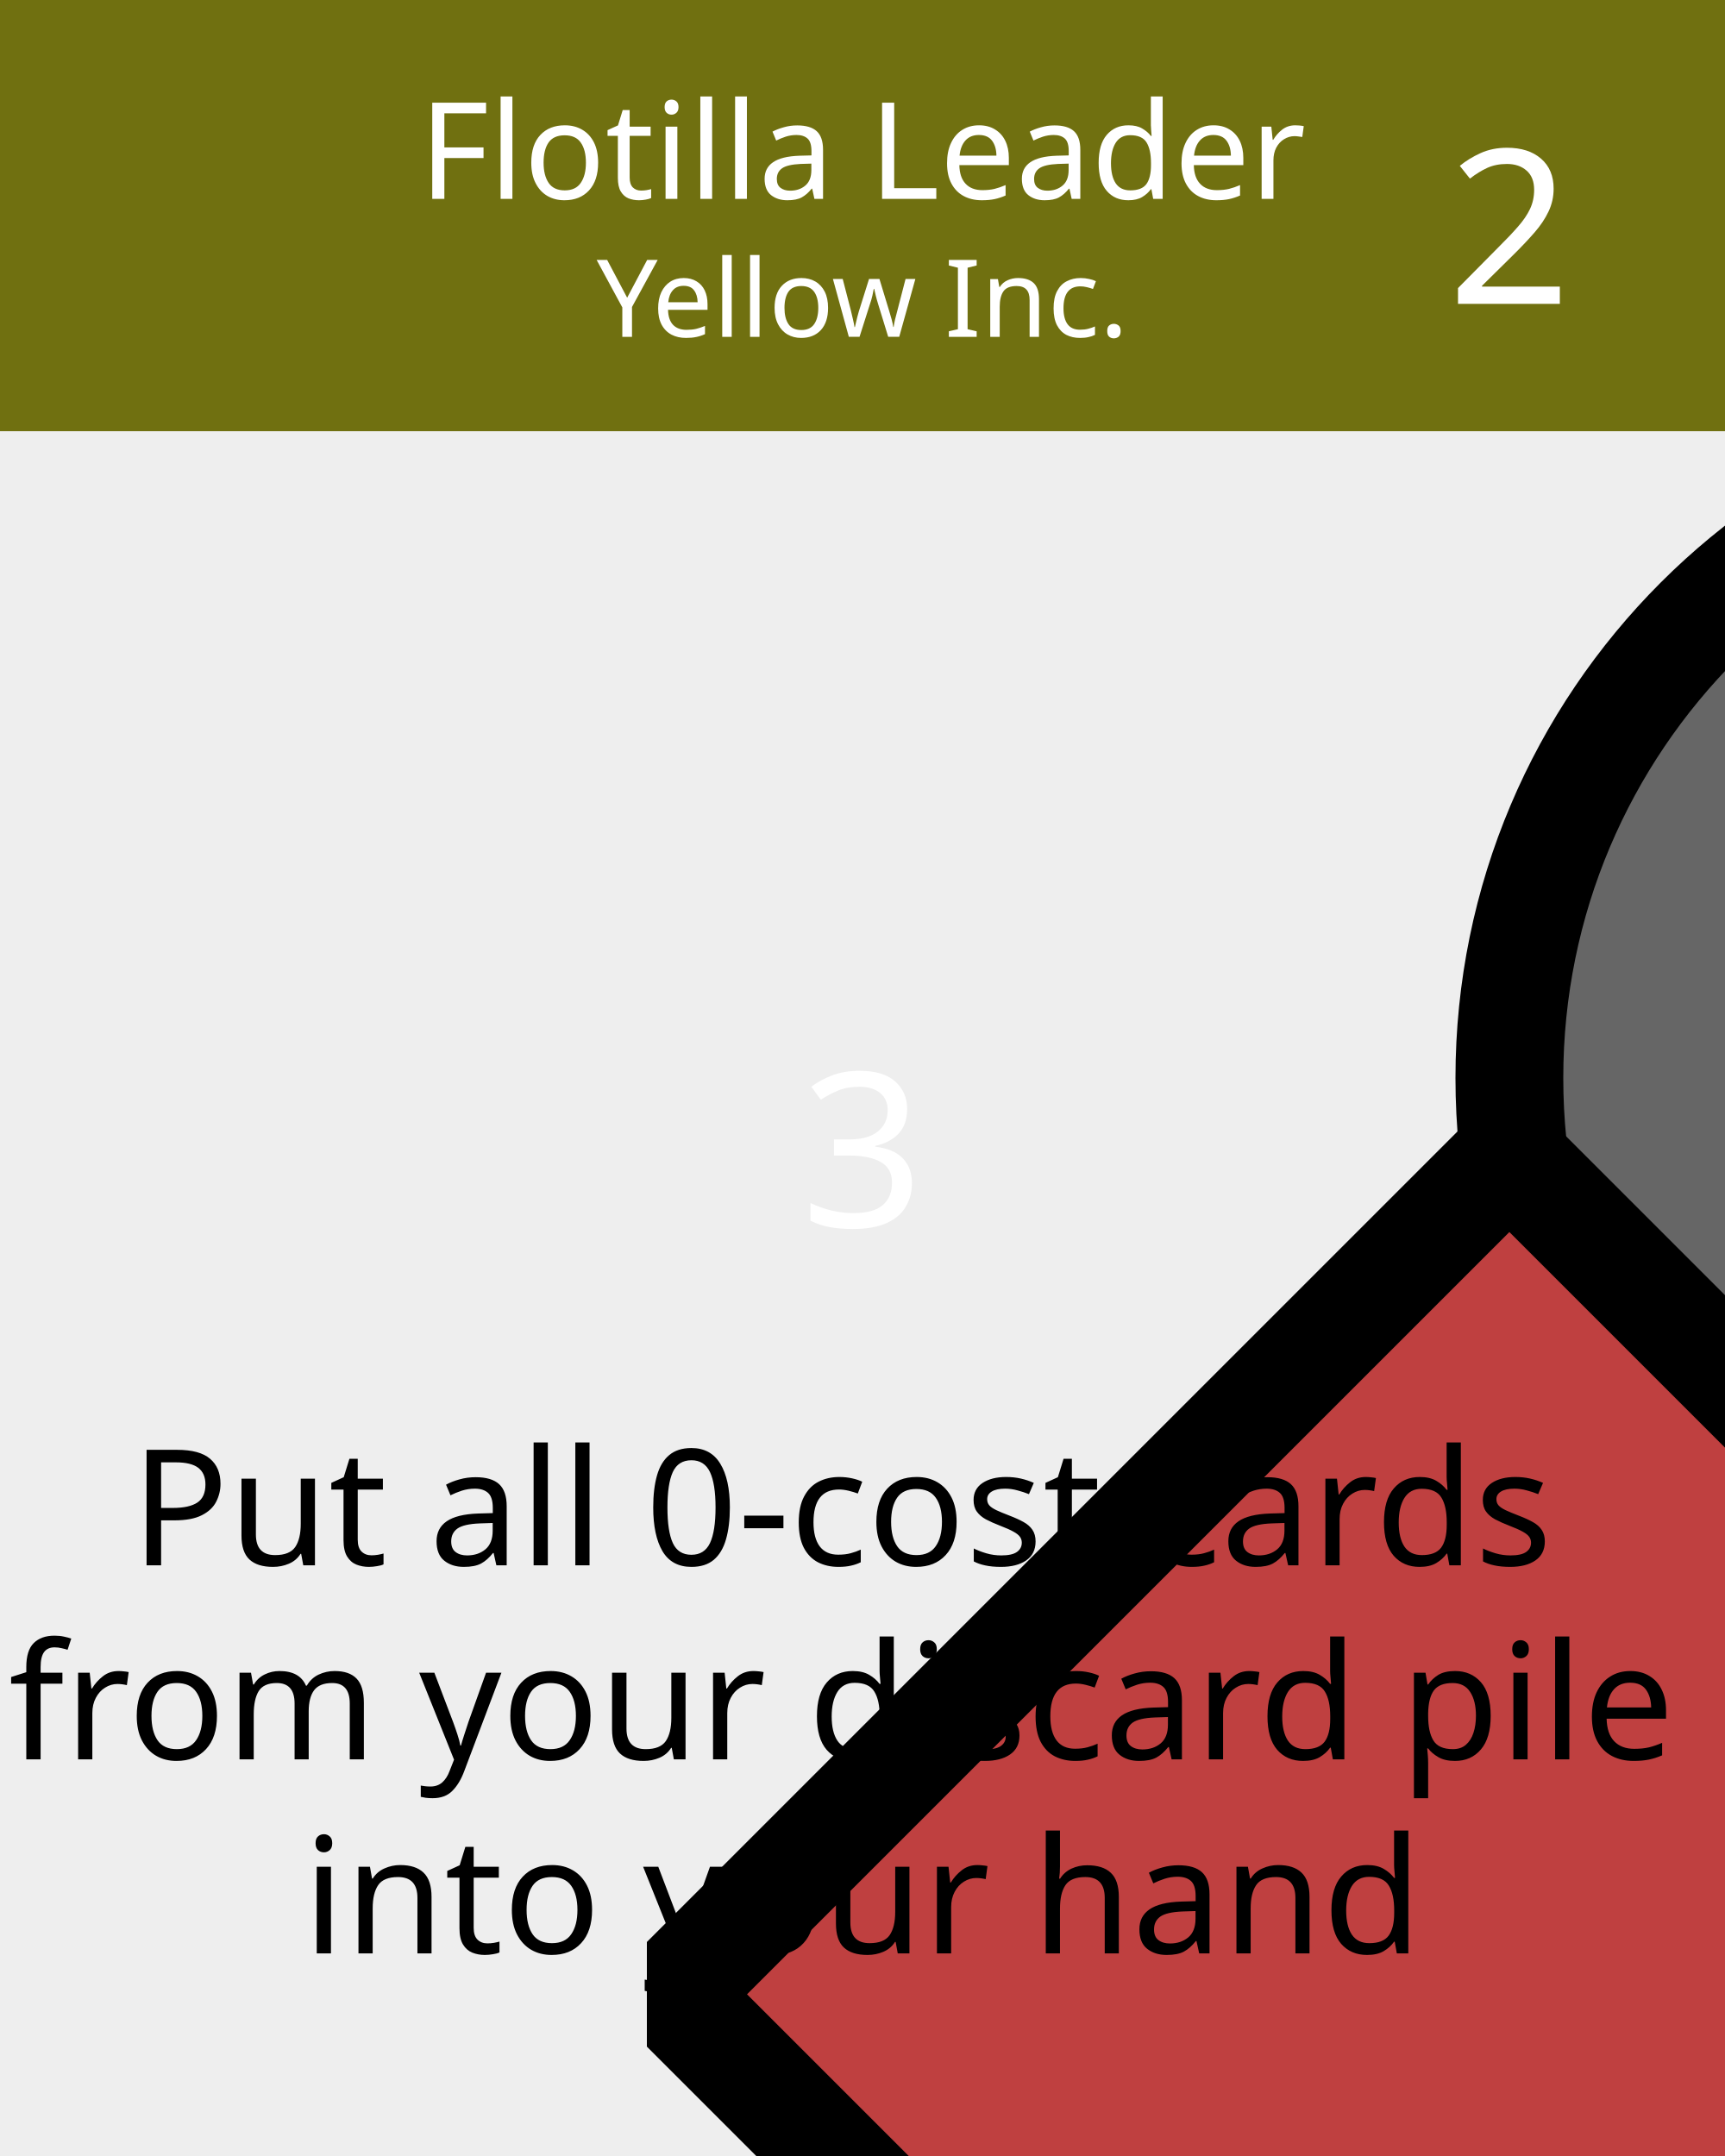
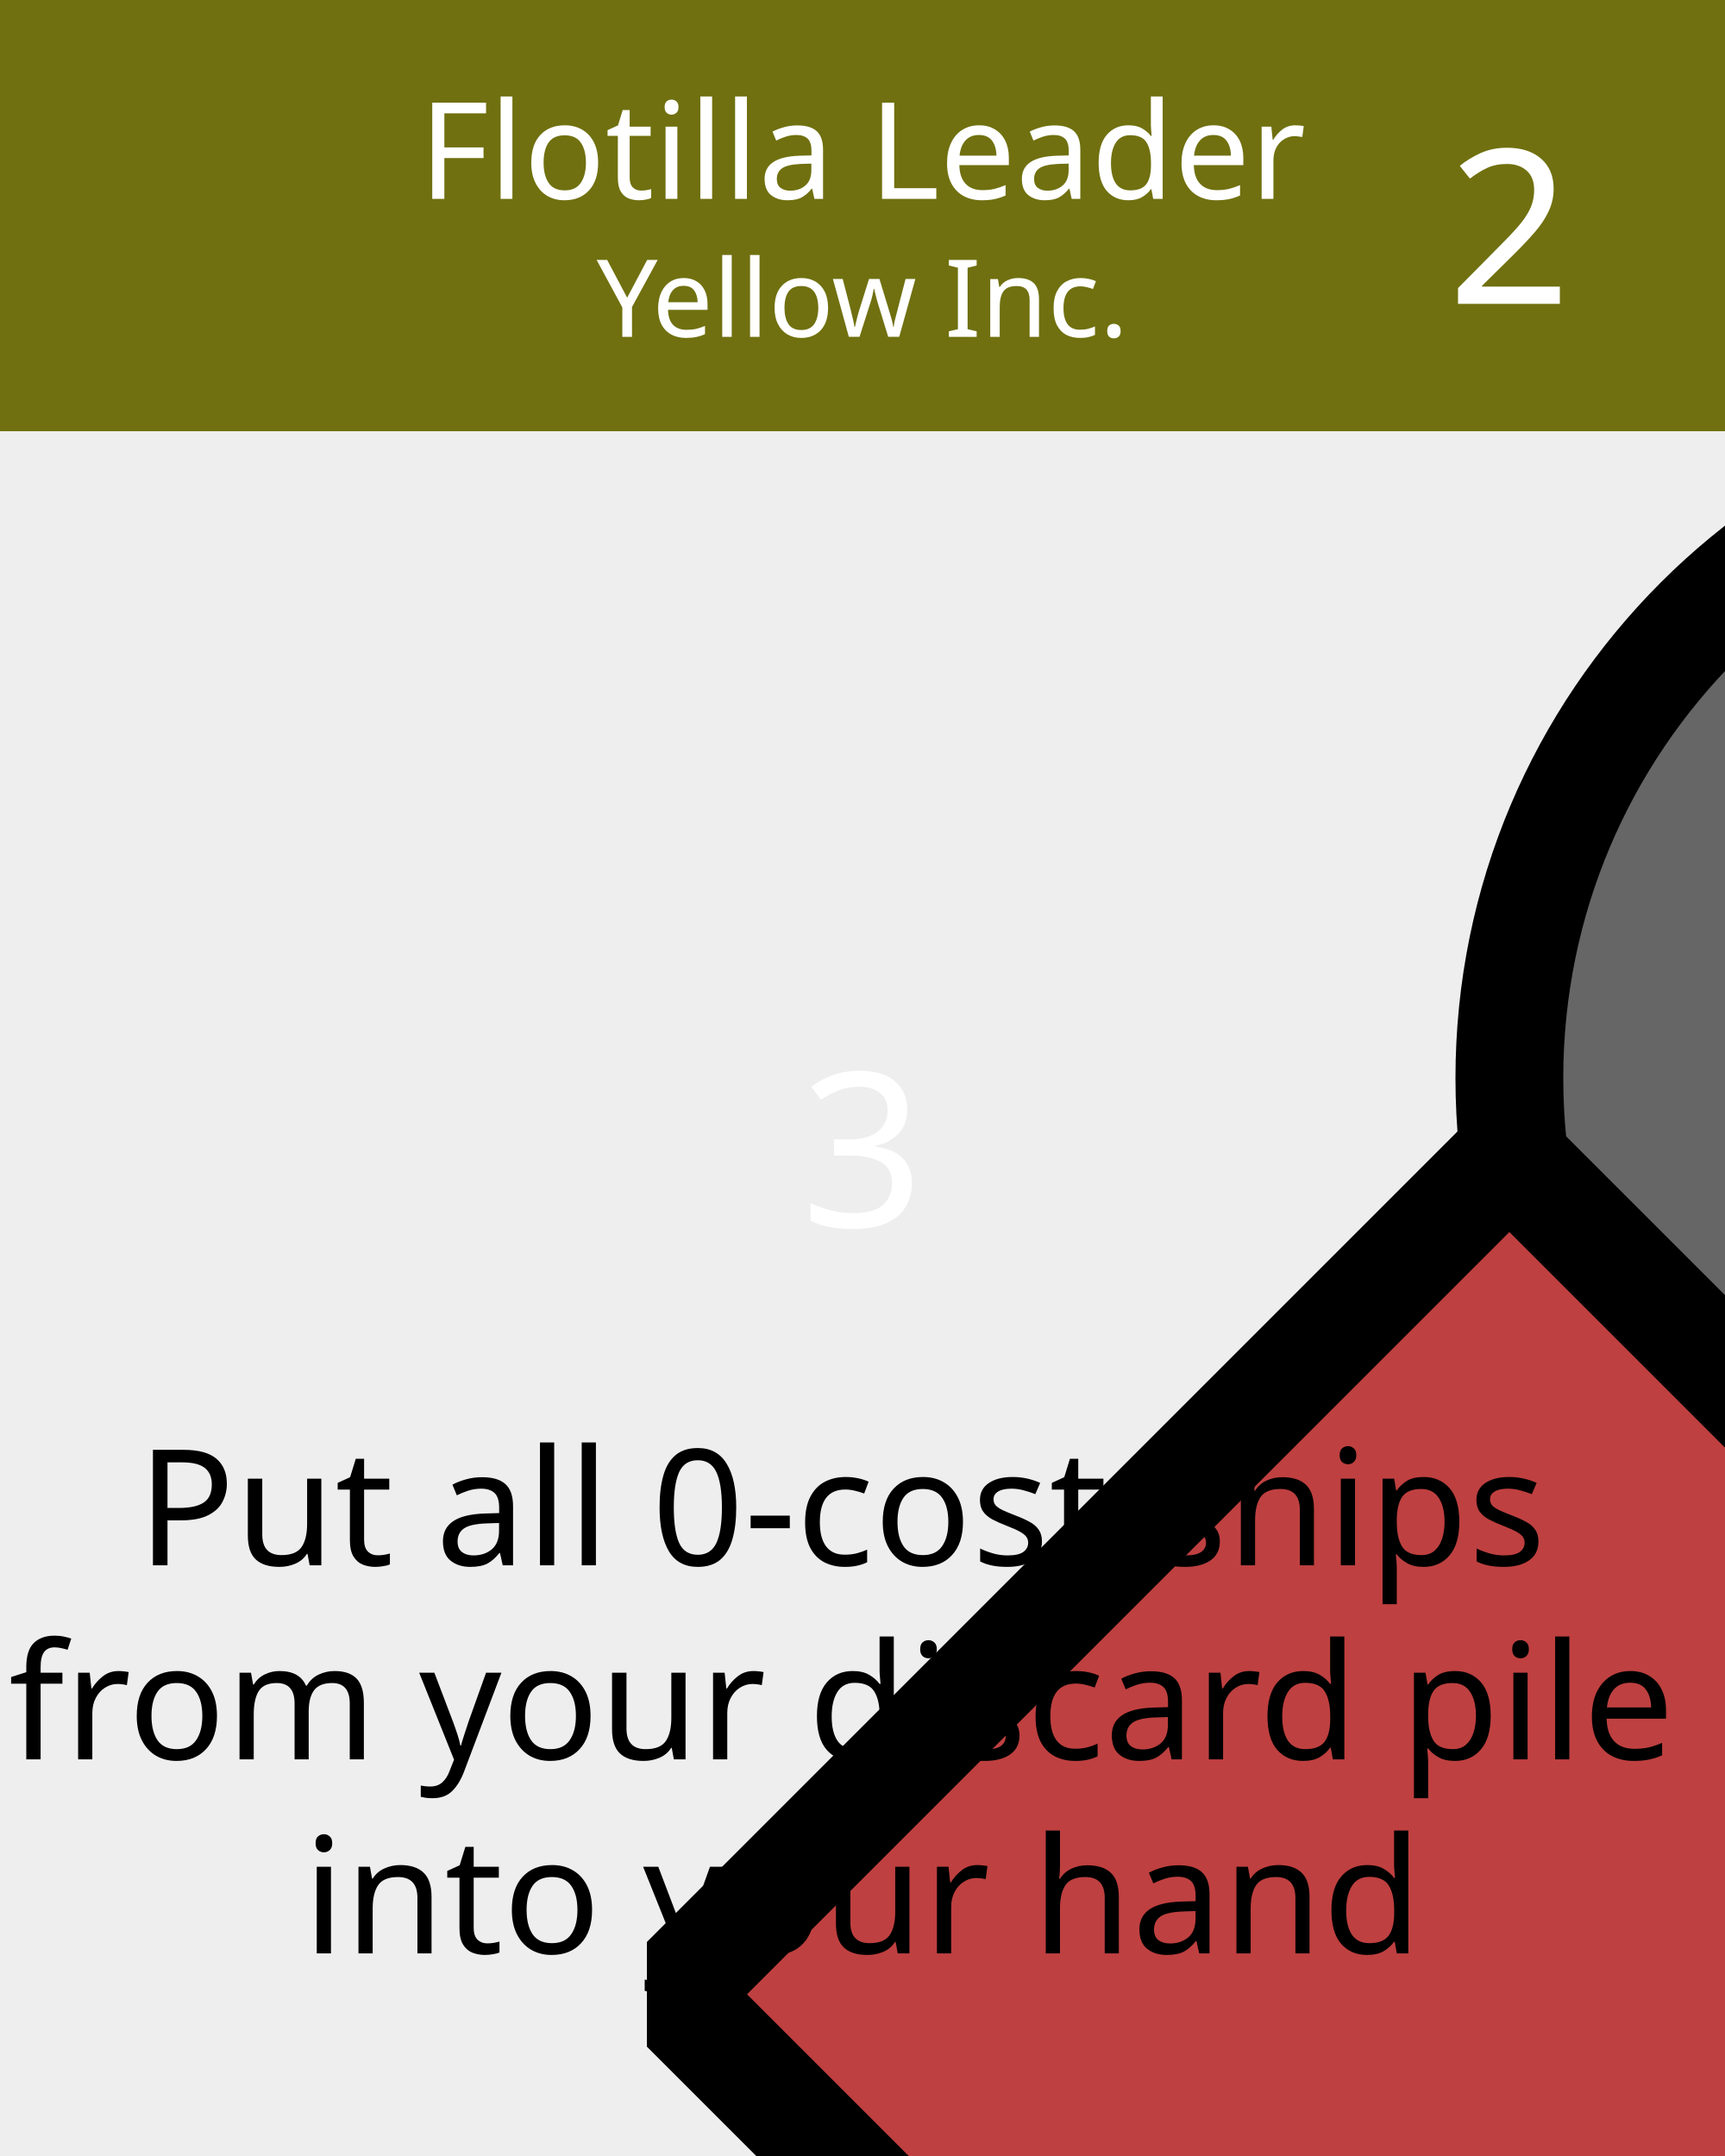
<svg xmlns="http://www.w3.org/2000/svg" version="1.1" width="256" height="320" viewBox="-128 0 256 320">
  <style>
     /* vietnamese */
    @font-face {
    font-family: 'Saira';
    font-style: italic;
    font-weight: 100 900;
    font-stretch: 100%;
    font-display: swap;
    src: url(https://fonts.gstatic.com/s/saira/v23/memhYa2wxmKQyNkiV50dulWP7s95AqZTzbvffS2-vw.woff2) format('woff2');
    unicode-range: U+0102-0103, U+0110-0111, U+0128-0129, U+0168-0169, U+01A0-01A1, U+01AF-01B0, U+0300-0301, U+0303-0304, U+0308-0309, U+0323, U+0329, U+1EA0-1EF9, U+20AB;
    }
    /* latin-ext */
    @font-face {
    font-family: 'Saira';
    font-style: italic;
    font-weight: 100 900;
    font-stretch: 100%;
    font-display: swap;
    src: url(https://fonts.gstatic.com/s/saira/v23/memhYa2wxmKQyNkiV50dulWP7s95AqZTzbvefS2-vw.woff2) format('woff2');
    unicode-range: U+0100-02BA, U+02BD-02C5, U+02C7-02CC, U+02CE-02D7, U+02DD-02FF, U+0304, U+0308, U+0329, U+1D00-1DBF, U+1E00-1E9F, U+1EF2-1EFF, U+2020, U+20A0-20AB, U+20AD-20C0, U+2113, U+2C60-2C7F, U+A720-A7FF;
    }
    /* latin */
    @font-face {
    font-family: 'Saira';
    font-style: italic;
    font-weight: 100 900;
    font-stretch: 100%;
    font-display: swap;
    src: url(https://fonts.gstatic.com/s/saira/v23/memhYa2wxmKQyNkiV50dulWP7s95AqZTzbvQfS0.woff2) format('woff2');
    unicode-range: U+0000-00FF, U+0131, U+0152-0153, U+02BB-02BC, U+02C6, U+02DA, U+02DC, U+0304, U+0308, U+0329, U+2000-206F, U+20AC, U+2122, U+2191, U+2193, U+2212, U+2215, U+FEFF, U+FFFD;
    }
    /* vietnamese */
    @font-face {
    font-family: 'Saira';
    font-style: normal;
    font-weight: 100 900;
    font-stretch: 100%;
    font-display: swap;
    src: url(https://fonts.gstatic.com/s/saira/v23/memjYa2wxmKQyPMrZX79wwYZQMhsyuSLh4vSZSk.woff2) format('woff2');
    unicode-range: U+0102-0103, U+0110-0111, U+0128-0129, U+0168-0169, U+01A0-01A1, U+01AF-01B0, U+0300-0301, U+0303-0304, U+0308-0309, U+0323, U+0329, U+1EA0-1EF9, U+20AB;
    }
    /* latin-ext */
    @font-face {
    font-family: 'Saira';
    font-style: normal;
    font-weight: 100 900;
    font-stretch: 100%;
    font-display: swap;
    src: url(https://fonts.gstatic.com/s/saira/v23/memjYa2wxmKQyPMrZX79wwYZQMhsyuSLhovSZSk.woff2) format('woff2');
    unicode-range: U+0100-02BA, U+02BD-02C5, U+02C7-02CC, U+02CE-02D7, U+02DD-02FF, U+0304, U+0308, U+0329, U+1D00-1DBF, U+1E00-1E9F, U+1EF2-1EFF, U+2020, U+20A0-20AB, U+20AD-20C0, U+2113, U+2C60-2C7F, U+A720-A7FF;
    }
    /* latin */
    @font-face {
    font-family: 'Saira';
    font-style: normal;
    font-weight: 100 900;
    font-stretch: 100%;
    font-display: swap;
    src: url(https://fonts.gstatic.com/s/saira/v23/memjYa2wxmKQyPMrZX79wwYZQMhsyuSLiIvS.woff2) format('woff2');
    unicode-range: U+0000-00FF, U+0131, U+0152-0153, U+02BB-02BC, U+02C6, U+02DA, U+02DC, U+0304, U+0308, U+0329, U+2000-206F, U+20AC, U+2122, U+2191, U+2193, U+2212, U+2215, U+FEFF, U+FFFD;
    }

    text {
        font-family: "Saira", sans-serif;
    }
    .amt {
        text-anchor: middle;
        dominant-baseline: middle;
        fill: #fff;
        font-size: 32px;
        font-weight: 500;
    }
     </style>
  <rect x="-128" y="0" width="256" height="320" fill="#eeeeee" />
  <rect x="-128" y="0" width="256" height="64" fill="#707010" />
  <text x="0" y="14" text-anchor="middle" dominant-baseline="hanging" style="font-size:20px;font-weight:500" fill="#fff">Flotilla Leader</text>
  <text x="0" y="50" text-anchor="middle" dominant-baseline="auto" style="font-size:16px" fill="#fff">Yellow Inc.</text>
  <symbol id="dmg" width="64" height="64" viewBox="-32 -32 64 64">
    <rect x="-22" y="-22" transform="rotate(45, 0, 0)" width="44" height="44" fill="#BF4040" stroke="#000" stroke-width="4" />
  </symbol>
  <symbol id="heal" width="64" height="64" viewBox="-32 -32 64 64">
    <path d="M -16 -24             l 32 0  a 8 8, 0 0 1,   8  8              l 0 32  a 8 8, 0 0 1,  -8  8             l -32 0 a 8 8, 0 0 1, -8 -8             l 0 -32 a 8 8, 0 0 1,  8 -8" fill="#34b249" stroke="#000" stroke-width="4" />
  </symbol>
  <symbol id="hploss" width="64" height="64" viewBox="-32 -32 64 64">
    <path d="M -16 -24             l 32 0  a 8 8, 0 0 1,   8  8              l 0 32  a 8 8, 0 0 1,  -8  8             l -32 0 a 8 8, 0 0 1, -8 -8             l 0 -32 a 8 8, 0 0 1,  8 -8" fill="#bf6a40" stroke="#000" stroke-width="4" />
  </symbol>
  <symbol id="fuel" width="64" height="64" viewBox="-32 -32 64 64">
    <circle cx="0" cy="0" r="24" fill="#666666" stroke="#000" stroke-width="4" />
  </symbol>
  <use href="#fuel" x="64" y="0" />
  <text x="96" y="34" class="amt">2</text>
  <use href="#dmg" y="136" x="-32" />
  <text x="0" y="171" class="amt">3</text>
  <text x="0" y="224" text-anchor="middle" dominant-baseline="middle" style="font-size:24px">
-     <tspan x="0">Put all 0-cost cards</tspan>
+     <tspan x="0">Put all 0-cost ships</tspan>
    <tspan x="0" dy="1.2em">from your discard pile</tspan>
    <tspan x="0" dy="1.2em">into your hand</tspan>
  </text>
</svg>
